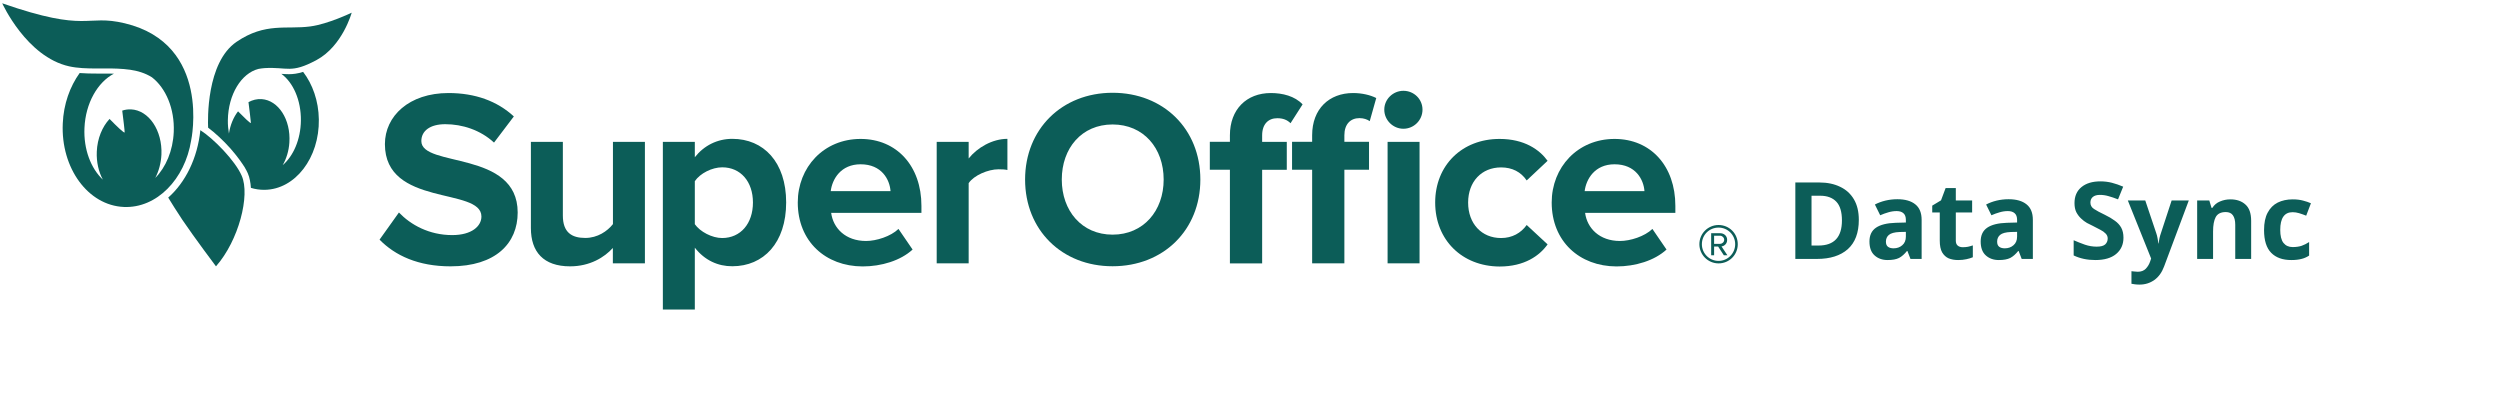
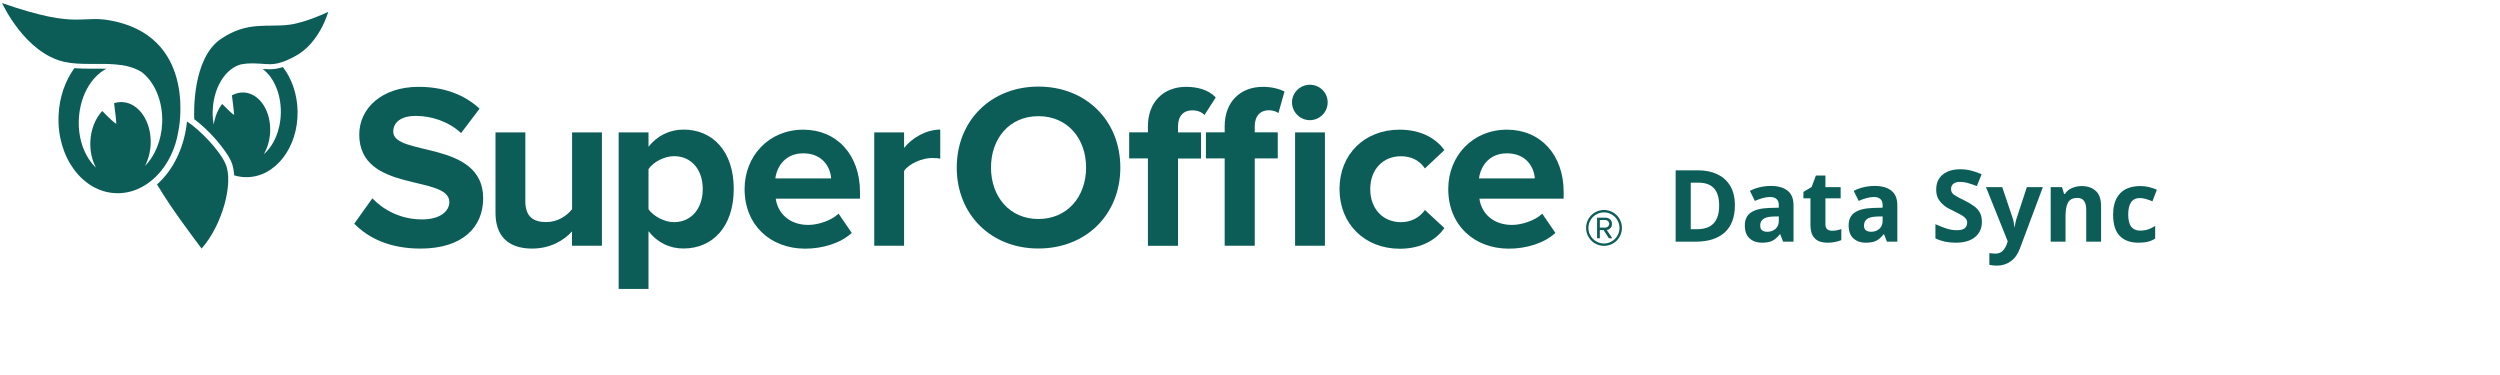
- <svg xmlns="http://www.w3.org/2000/svg" viewBox="0 0 280 45">
+ <svg xmlns="http://www.w3.org/2000/svg" viewBox="0 0 300 45">
  <g fill="#0c5d58" fill-rule="evenodd">
    <path d="M42.51 26.84L44.68 23.8C46 25.18 48.06 26.33 50.65 26.33 52.85 26.33 53.92 25.32 53.92 24.25 53.92 20.93 43.11 23.21 43.11 16.14 43.11 13.01 45.81 10.42 50.23 10.42 53.21 10.42 55.69 11.32 57.55 13.04L55.33 15.97C53.81 14.56 51.78 13.91 49.87 13.91 48.15 13.91 47.19 14.67 47.19 15.8 47.19 18.79 57.98 16.79 57.98 23.8 57.98 27.24 55.53 29.83 50.46 29.83 46.84 29.83 44.25 28.62 42.51 26.84zM68.64 29.49L68.64 27.77C67.71 28.81 66.08 29.83 63.85 29.83 60.86 29.83 59.46 28.2 59.46 25.55L59.46 15.89 63.04 15.89 63.04 24.14C63.04 26.03 64.03 26.65 65.55 26.65 66.93 26.65 68.03 25.89 68.65 25.1L68.65 15.89 72.23 15.89 72.23 29.49 68.64 29.49z" />
    <path fill-rule="nonzero" d="M77.82 27.74L77.82 34.67 74.24 34.67 74.24 15.89 77.82 15.89 77.82 17.61C78.86 16.29 80.35 15.55 82.02 15.55 85.51 15.55 88.05 18.14 88.05 22.67 88.05 27.2 85.52 29.82 82.02 29.82 80.41 29.83 78.92 29.15 77.82 27.74zM84.33 22.68C84.33 20.34 82.95 18.74 80.89 18.74 79.74 18.74 78.41 19.42 77.82 20.29L77.82 25.11C78.41 25.95 79.74 26.66 80.89 26.66 82.95 26.65 84.33 25.04 84.33 22.68zM89.35 22.68C89.35 18.74 92.25 15.56 96.39 15.56 100.44 15.56 103.2 18.6 103.2 23.05L103.2 23.84 93.09 23.84C93.32 25.56 94.7 26.99 97 26.99 98.15 26.99 99.76 26.48 100.63 25.64L102.21 27.95C100.86 29.19 98.72 29.84 96.61 29.84 92.47 29.83 89.35 27.04 89.35 22.68zM96.39 18.4C94.17 18.4 93.21 20.06 93.04 21.41L99.74 21.41C99.65 20.11 98.75 18.4 96.39 18.4z" />
    <path d="M104.91,29.49 L104.91,15.89 L108.49,15.89 L108.49,17.75 C109.45,16.54 111.14,15.55 112.83,15.55 L112.83,19.04 C112.58,18.98 112.24,18.96 111.84,18.96 C110.66,18.96 109.08,19.64 108.49,20.51 L108.49,29.49 L104.91,29.49 Z" />
    <path fill-rule="nonzero" d="M114.81 20.11C114.81 14.45 118.95 10.39 124.61 10.39 130.3 10.39 134.44 14.44 134.44 20.11 134.44 25.77 130.3 29.82 124.61 29.82 118.95 29.83 114.81 25.77 114.81 20.11zM130.33 20.11C130.33 16.59 128.08 13.94 124.61 13.94 121.15 13.94 118.92 16.59 118.92 20.11 118.92 23.6 121.15 26.28 124.61 26.28 128.08 26.28 130.33 23.6 130.33 20.11zM137.75 29.49L137.75 19.01 135.5 19.01 135.5 15.88 137.75 15.88 137.75 15.15C137.75 12.25 139.61 10.42 142.34 10.42 143.64 10.42 145.02 10.76 145.89 11.69L144.54 13.8C144.17 13.43 143.7 13.24 143.05 13.24 142.06 13.24 141.36 13.89 141.36 15.16L141.36 15.89 144.12 15.89 144.12 19.02 141.36 19.02 141.36 29.5 137.75 29.5 137.75 29.49zM146.96 29.49L146.96 19.01 144.71 19.01 144.71 15.88 146.96 15.88 146.96 15.15C146.96 12.19 148.87 10.42 151.55 10.42 152.56 10.42 153.49 10.65 154.14 10.98L153.41 13.57C153.13 13.37 152.73 13.23 152.26 13.23 151.25 13.23 150.57 13.91 150.57 15.15L150.57 15.88 153.33 15.88 153.33 19.01 150.57 19.01 150.57 29.49 146.96 29.49zM155.04 12.28C155.04 11.1 156.03 10.17 157.18 10.17 158.36 10.17 159.32 11.1 159.32 12.28 159.32 13.46 158.36 14.42 157.18 14.42 156.03 14.42 155.04 13.47 155.04 12.28zM155.41 29.49L155.41 15.89 158.99 15.89 158.99 29.49 155.41 29.49z" />
    <path d="M160.74,22.68 C160.74,18.51 163.75,15.56 167.95,15.56 C170.74,15.56 172.43,16.77 173.33,18.01 L170.99,20.21 C170.34,19.25 169.36,18.75 168.12,18.75 C165.95,18.75 164.43,20.33 164.43,22.69 C164.43,25.06 165.95,26.66 168.12,26.66 C169.36,26.66 170.35,26.1 170.99,25.2 L173.33,27.37 C172.43,28.64 170.74,29.85 167.95,29.85 C163.75,29.83 160.74,26.87 160.74,22.68 Z" />
    <path fill-rule="nonzero" d="M173.79 22.68C173.79 18.74 176.69 15.56 180.83 15.56 184.89 15.56 187.64 18.6 187.64 23.05L187.64 23.84 177.53 23.84C177.76 25.56 179.14 26.99 181.44 26.99 182.59 26.99 184.2 26.48 185.07 25.64L186.65 27.95C185.3 29.19 183.16 29.84 181.05 29.84 176.91 29.83 173.79 27.04 173.79 22.68zM180.83 18.4C178.61 18.4 177.65 20.06 177.48 21.41L184.18 21.41C184.09 20.11 183.19 18.4 180.83 18.4zM192.48 29.5C191.29 29.5 190.33 28.53 190.33 27.35 190.33 26.15 191.3 25.2 192.48 25.2 193.68 25.2 194.63 26.16 194.63 27.35 194.63 28.54 193.68 29.5 192.48 29.5zM192.48 25.49C191.44 25.49 190.61 26.31 190.61 27.35 190.61 28.38 191.44 29.22 192.48 29.22 193.51 29.22 194.34 28.38 194.34 27.35 194.34 26.31 193.5 25.49 192.48 25.49zM193.07 28.59L192.43 27.61 191.98 27.61 191.98 28.59 191.65 28.59 191.65 26.12 192.66 26.12C193.08 26.12 193.44 26.41 193.44 26.87 193.44 27.42 192.95 27.6 192.81 27.6L193.47 28.59 193.07 28.59zM192.66 26.4L191.98 26.4 191.98 27.31 192.66 27.31C192.87 27.31 193.11 27.12 193.11 26.86 193.11 26.6 192.87 26.4 192.66 26.4z" />
    <path d="M22.44,14.58 C22.12,17.73 20.76,20.44 18.84,22.13 C19.17,22.67 19.85,23.77 20.43,24.63 C21.79,26.64 24.19,29.83 24.19,29.83 C26.74,26.94 28.04,21.86 27.07,19.68 C26.35,18.01 23.91,15.51 22.44,14.58 Z" />
    <path d="M21.41,15.72 C21.41,15.72 23.73,4.94 13.98,2.61 C9.55,1.55 9.92,3.73 0.25,0.37 C0.25,0.37 2.96,6.37 7.75,7.43 C8.7,7.64 9.75,7.67 10.82,7.67 C10.82,7.67 10.83,7.67 10.83,7.67 C10.84,7.67 10.85,7.67 10.86,7.67 C11.02,7.67 11.19,7.67 11.35,7.67 C11.52,7.67 11.68,7.67 11.85,7.67 C11.86,7.67 11.88,7.67 11.89,7.67 C12.1,7.67 12.31,7.67 12.51,7.67 C12.52,7.67 12.54,7.67 12.55,7.67 C12.97,7.68 13.39,7.69 13.81,7.73 C13.82,7.73 13.83,7.73 13.85,7.73 C14.06,7.75 14.26,7.77 14.46,7.8 C14.46,7.8 14.46,7.8 14.46,7.8 C14.48,7.8 14.5,7.8 14.51,7.8 C15.41,7.93 16.26,8.18 17.02,8.66 C18.57,9.86 19.57,12.17 19.46,14.78 C19.37,16.89 18.57,18.74 17.39,19.93 C17.78,19.18 18.03,18.29 18.08,17.32 C18.2,14.61 16.67,12.34 14.67,12.25 C14.33,12.24 14,12.28 13.69,12.39 C13.83,13.48 13.97,14.67 13.96,14.82 C13.95,14.99 13.04,14.11 12.27,13.32 C11.46,14.19 10.9,15.5 10.84,16.99 C10.79,18.16 11.05,19.25 11.52,20.12 C10.18,18.86 9.35,16.72 9.46,14.33 C9.58,11.55 10.93,9.21 12.76,8.25 C12.47,8.24 12.18,8.24 11.88,8.24 C11.7,8.24 11.53,8.24 11.35,8.24 C11.17,8.24 11,8.24 10.82,8.24 C10.22,8.24 9.57,8.23 8.92,8.18 C7.83,9.7 7.12,11.66 7.03,13.83 C6.8,18.82 9.86,23.01 13.87,23.18 C17.54,23.34 20.71,20.09 21.41,15.72 Z" />
    <path d="M28.94,7.72 C29.15,7.68 29.37,7.65 29.61,7.63 C32.22,7.47 32.55,8.29 35.46,6.72 C38.37,5.15 39.39,1.42 39.39,1.42 C39.39,1.42 36.74,2.7 34.75,2.96 C32.08,3.32 29.72,2.49 26.5,4.68 C23.09,7 23.27,13.48 23.31,14.3 C24.08,14.87 25,15.72 25.81,16.63 C25.83,16.65 25.84,16.67 25.86,16.69 C25.94,16.77 26.01,16.86 26.08,16.95 C26.11,16.99 26.15,17.03 26.18,17.07 C26.24,17.14 26.3,17.22 26.37,17.3 C26.41,17.35 26.45,17.4 26.49,17.45 C26.54,17.52 26.6,17.59 26.65,17.66 C26.69,17.72 26.74,17.77 26.78,17.83 C26.83,17.89 26.87,17.96 26.92,18.02 C26.96,18.08 27.01,18.14 27.05,18.21 C27.09,18.27 27.13,18.33 27.17,18.38 C27.21,18.45 27.26,18.51 27.3,18.58 C27.33,18.63 27.37,18.68 27.4,18.73 C27.44,18.8 27.48,18.88 27.52,18.95 C27.54,18.99 27.57,19.03 27.59,19.07 C27.65,19.18 27.7,19.29 27.75,19.4 C27.8,19.52 27.85,19.65 27.89,19.78 C27.9,19.82 27.91,19.86 27.92,19.9 C27.95,20 27.97,20.09 27.99,20.19 C28.05,20.46 28.08,20.74 28.1,21.04 C28.59,21.19 29.11,21.27 29.64,21.26 C33.06,21.22 35.78,17.68 35.71,13.37 C35.68,11.3 35.01,9.43 33.95,8.05 C33.33,8.25 32.83,8.31 32.35,8.31 C32.07,8.31 31.79,8.29 31.51,8.27 C32.84,9.24 33.73,11.23 33.7,13.52 C33.67,15.64 32.85,17.48 31.66,18.5 C32.07,17.79 32.35,16.91 32.41,15.96 C32.58,13.4 31.19,11.23 29.3,11.1 C28.78,11.07 28.29,11.19 27.83,11.44 C27.94,12.33 28.1,13.62 28.1,13.76 C28.09,13.9 27.26,13.08 26.66,12.47 C26.15,13.13 25.79,13.99 25.64,14.96 C25.56,14.48 25.51,13.98 25.52,13.46 C25.56,10.57 27.03,8.21 28.94,7.72 Z" />
    <path display="none" d="M21.394,15.728 C21.394,15.728 23.714,4.933 13.959,2.606 C9.526,1.544 9.897,3.724 0.218,0.36 C0.218,0.36 2.93,6.37 7.728,7.432 C8.678,7.64 9.729,7.666 10.801,7.666 L10.816,7.666 L10.846,7.666 C11.009,7.666 11.171,7.666 11.339,7.666 C11.507,7.666 11.669,7.666 11.837,7.666 L11.882,7.666 C12.091,7.666 12.299,7.666 12.507,7.671 C12.522,7.671 12.537,7.671 12.553,7.671 C12.974,7.676 13.396,7.696 13.807,7.727 C13.817,7.727 13.832,7.727 13.843,7.732 C14.051,7.752 14.254,7.773 14.457,7.798 C14.457,7.798 14.462,7.798 14.462,7.798 L14.462,7.803 C14.482,7.803 14.498,7.803 14.518,7.803 C15.422,7.935 16.275,8.189 17.032,8.667 C18.591,9.866 19.586,12.177 19.474,14.788 C19.418,16.018 19.129,17.156 18.662,18.131 C18.723,17.75 18.758,17.354 18.758,16.958 C18.758,15.5 18.332,14.118 17.565,13.076 C16.752,11.974 15.655,11.369 14.477,11.369 C13.299,11.369 12.202,11.974 11.39,13.076 C10.618,14.123 10.196,15.5 10.196,16.958 C10.196,17.552 10.268,18.131 10.405,18.68 C9.75,17.481 9.389,15.972 9.46,14.352 C9.582,11.562 10.933,9.226 12.761,8.265 C12.471,8.26 12.177,8.255 11.877,8.255 C11.7,8.255 11.527,8.255 11.349,8.255 C11.171,8.255 10.999,8.255 10.821,8.255 C10.222,8.255 9.572,8.245 8.917,8.194 C7.825,9.713 7.119,11.679 7.018,13.854 C6.789,18.858 9.851,23.044 13.863,23.211 C17.514,23.364 20.693,20.102 21.394,15.728 Z M18.078,17.329 C18.037,18.299 17.788,19.193 17.397,19.94 C16.493,20.859 15.361,21.388 14.157,21.332 C13.167,21.291 12.258,20.859 11.512,20.153 C11.039,19.284 10.78,18.187 10.831,17.008 C10.897,15.515 11.446,14.194 12.263,13.33 C13.04,14.118 13.949,15.002 13.954,14.829 C13.959,14.672 13.822,13.483 13.685,12.391 C14,12.289 14.33,12.238 14.665,12.253 C16.666,12.34 18.195,14.611 18.078,17.329 Z" fill-rule="nonzero" />
    <path display="none" d="M28.925,7.717 C29.138,7.676 29.356,7.646 29.595,7.63 C29.686,7.625 29.773,7.62 29.859,7.615 C31.403,7.554 32.114,7.834 33.195,7.62 C33.779,7.508 34.465,7.249 35.45,6.716 C38.365,5.141 39.38,1.412 39.38,1.412 C39.38,1.412 36.73,2.692 34.734,2.956 C32.068,3.317 29.696,2.484 26.477,4.679 C23.07,7.005 23.252,13.498 23.288,14.321 C23.577,14.539 23.892,14.793 24.207,15.078 C25.609,16.323 27.137,18.096 27.721,19.406 C27.772,19.518 27.812,19.635 27.853,19.757 C27.975,20.143 28.051,20.575 28.082,21.052 C28.574,21.205 29.092,21.281 29.625,21.276 C33.048,21.23 35.77,17.694 35.704,13.376 C35.673,11.303 35.003,9.434 33.937,8.047 C33.83,8.082 33.728,8.108 33.627,8.138 C33.145,8.265 32.738,8.306 32.342,8.306 C32.058,8.306 31.784,8.286 31.499,8.265 C32.83,9.236 33.723,11.232 33.693,13.523 C33.678,14.783 33.383,15.942 32.896,16.892 C32.982,16.551 33.033,16.201 33.063,15.835 C33.073,15.677 33.084,15.515 33.084,15.352 C33.084,12.512 31.261,10.201 29.021,10.201 C27.64,10.201 26.416,11.08 25.68,12.426 C25.852,10.922 26.431,9.612 27.254,8.743 C27.736,8.23 28.31,7.874 28.925,7.717 M26.639,12.451 C27.239,13.061 28.071,13.889 28.077,13.747 C28.082,13.605 27.924,12.309 27.812,11.425 C28.27,11.176 28.767,11.054 29.285,11.09 C31.174,11.217 32.566,13.391 32.398,15.957 C32.357,16.536 32.246,17.08 32.068,17.583 C31.367,18.421 30.463,18.919 29.488,18.914 C27.62,18.898 26.076,17.019 25.705,14.509 C25.888,13.716 26.213,13.01 26.639,12.451" fill-rule="nonzero" />
  </g>
  <g fill="#0c5d58">
    <text x="200" y="29" font-weight="700" font-family="Barlow, sans-serif">
        Data Sync
      </text>
  </g>
</svg>
